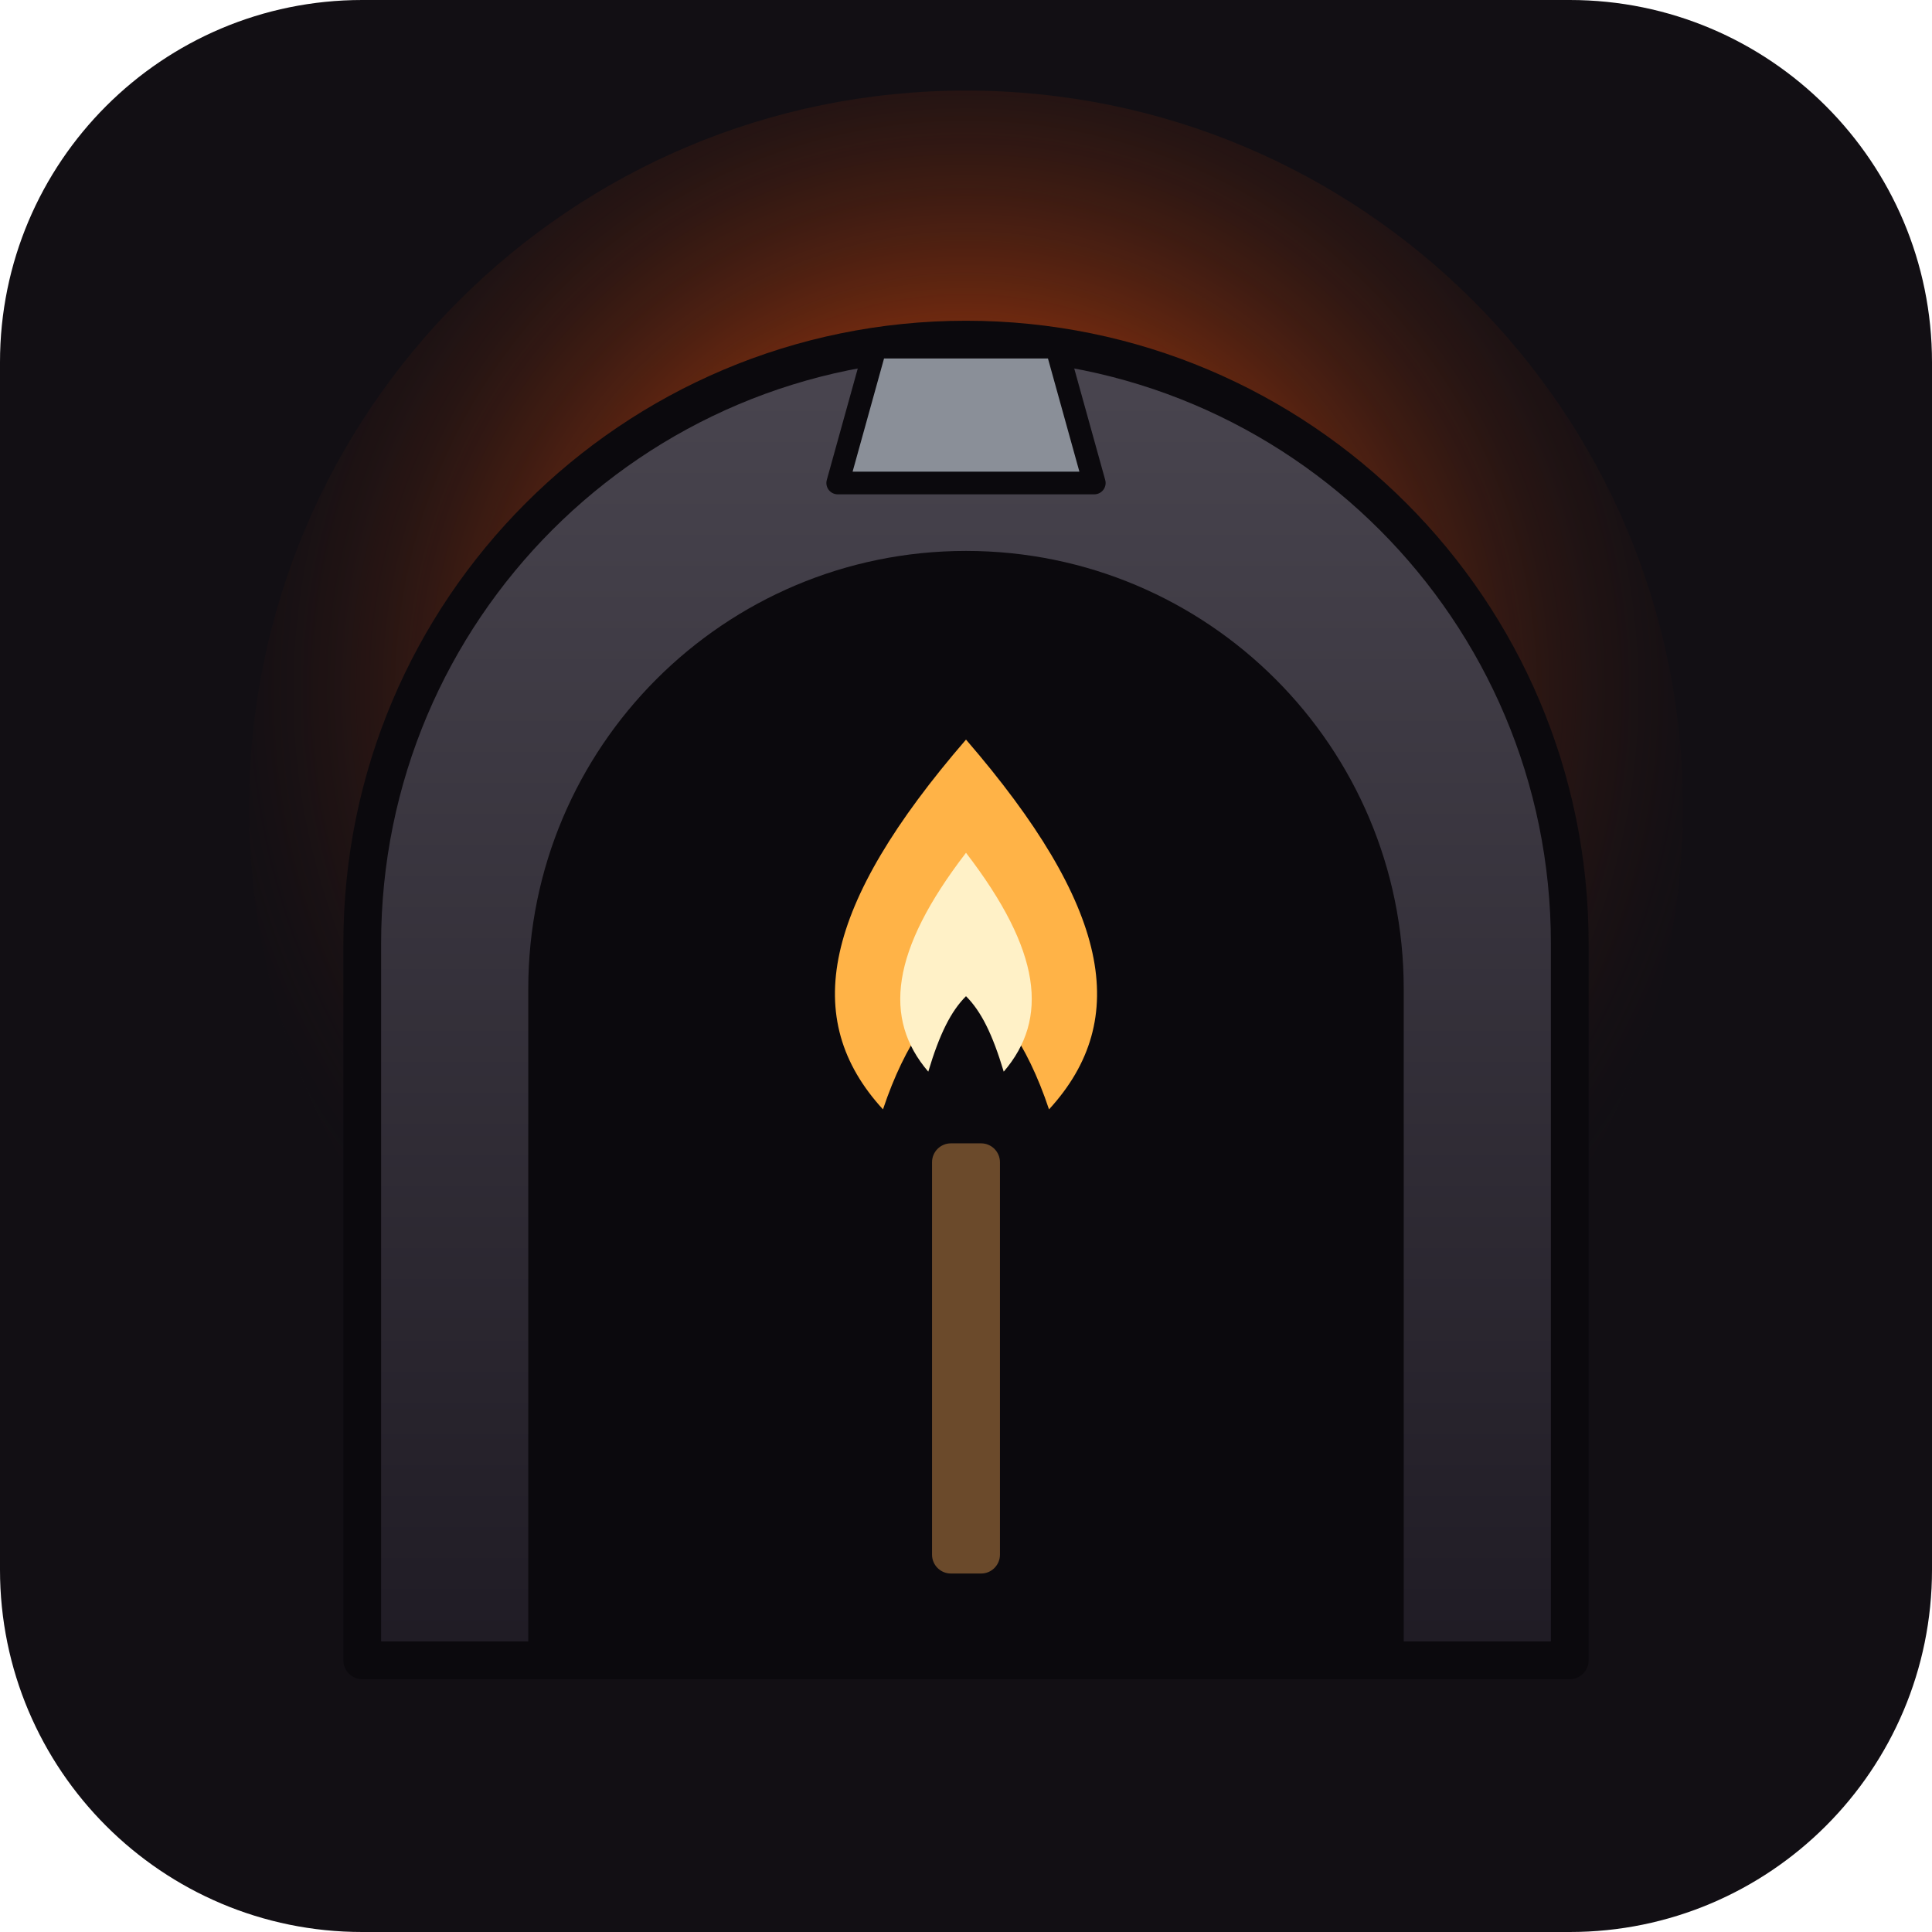
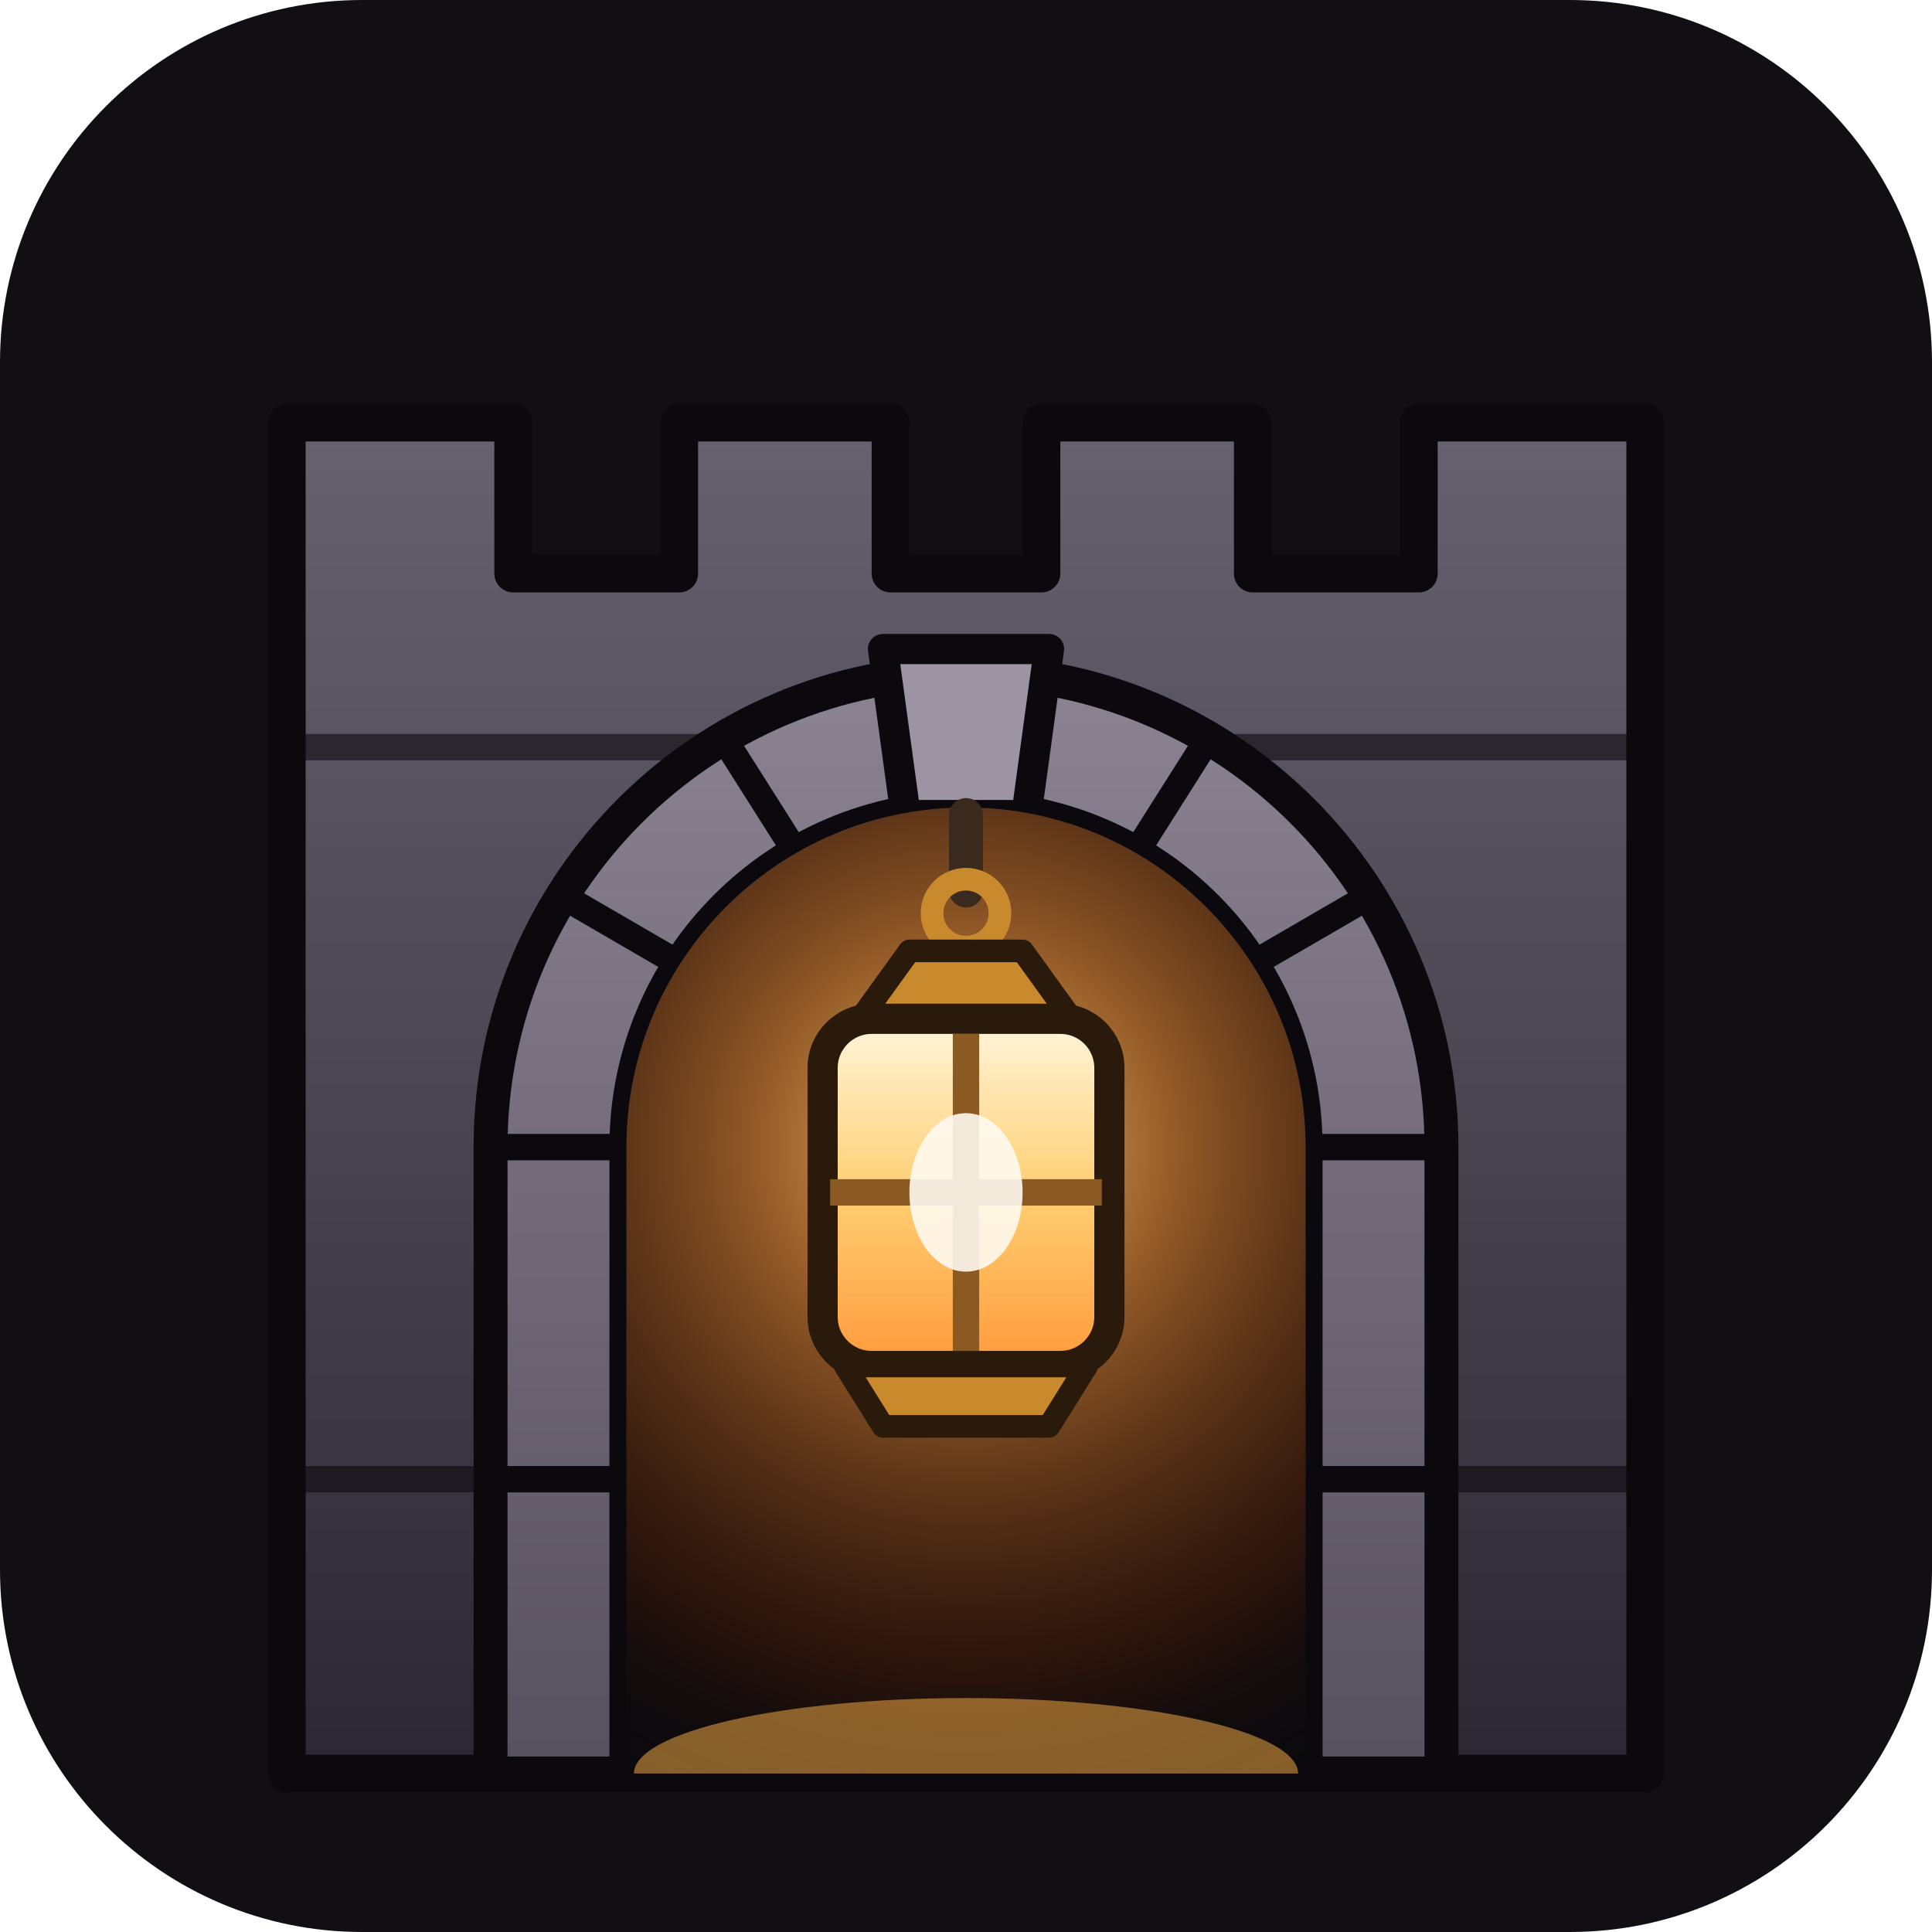
<svg xmlns="http://www.w3.org/2000/svg" viewBox="0 0 512 512" width="512" height="512">
  <defs>
-     <radialGradient id="glow" cx="50%" cy="42%" r="55%">
-       <stop offset="0%" stop-color="#ffb347" stop-opacity="0.95" />
-       <stop offset="45%" stop-color="#c2410c" stop-opacity="0.55" />
-       <stop offset="100%" stop-color="#120f14" stop-opacity="0" />
+     <linearGradient id="stone" x1="0" y1="0" x2="0" y2="1">
+       <stop offset="0" stop-color="#686170" />
+       <stop offset="0.55" stop-color="#48424f" />
+       <stop offset="1" stop-color="#2b2632" />
+     </linearGradient>
+     <linearGradient id="arch" x1="0" y1="0" x2="0" y2="1">
+       <stop offset="0" stop-color="#8b8292" />
+       <stop offset="1" stop-color="#57505e" />
+     </linearGradient>
+     <radialGradient id="glow" cx="256" cy="304" r="190" gradientUnits="userSpaceOnUse">
+       <stop offset="0" stop-color="#ffd27a" stop-opacity="0.95" />
+       <stop offset="0.3" stop-color="#ff9a3c" stop-opacity="0.55" />
+       <stop offset="0.75" stop-color="#7a2e08" stop-opacity="0.25" />
+       <stop offset="1" stop-color="#0b090d" stop-opacity="0" />
    </radialGradient>
-     <linearGradient id="stone" x1="0" y1="0" x2="0" y2="1">
-       <stop offset="0%" stop-color="#4a4650" />
-       <stop offset="100%" stop-color="#1f1b24" />
+     <linearGradient id="glass" x1="0" y1="0" x2="0" y2="1">
+       <stop offset="0" stop-color="#fff6dc" />
+       <stop offset="0.5" stop-color="#ffcf73" />
+       <stop offset="1" stop-color="#ff9a3c" />
    </linearGradient>
+     <clipPath id="doorway">
+       <path d="M166 470 V304 A90 90 0 0 1 346 304 V470 Z" />
+     </clipPath>
  </defs>
  <rect width="512" height="512" rx="96" fill="#120f14" />
-   <circle cx="256" cy="214" r="190" fill="url(#glow)" />
-   <path d="M96 440 V250 a160 160 0 0 1 320 0 V440 Z" fill="url(#stone)" stroke="#0b090d" stroke-width="10" stroke-linejoin="round" />
-   <path d="M140 440 V262 a116 116 0 0 1 232 0 V440 Z" fill="#0b090d" />
-   <rect x="244" y="300" width="24" height="120" rx="8" fill="#6b4a2b" stroke="#0b090d" stroke-width="6" />
-   <path d="M256 196 c-38 44 -44 74 -22 98 c6 -18 14 -28 22 -34 c8 6 16 16 22 34 c22 -24 16 -54 -22 -98 Z" fill="#ffb347" />
-   <path d="M256 226 c-20 26 -22 44 -10 58 c3 -10 6 -16 10 -20 c4 4 7 10 10 20 c12 -14 10 -32 -10 -58 Z" fill="#fff1c7" />
-   <path d="M232 92 h48 l10 36 h-68 Z" fill="#8a8f98" stroke="#0b090d" stroke-width="6" stroke-linejoin="round" />
+   <path fill="url(#stone)" stroke="#0b090d" stroke-width="10" stroke-linejoin="round" d="M76 470 V112 H136 V152 H180 V112 H236 V152 H276 V112 H332 V152 H376 V112 H436 V470 Z" />
+   <path fill="none" stroke="#0b090d" stroke-width="7" stroke-linecap="round" opacity="0.6" d="M76 198 H436 M76 392 H130 M382 392 H436" />
+   <path fill="url(#arch)" stroke="#0b090d" stroke-width="9" stroke-linejoin="round" d="M130 470 V304 A126 126 0 0 1 382 304 V470 H346 V304 A90 90 0 0 0 166 304 V470 Z" />
+   <path fill="none" stroke="#0b090d" stroke-width="7" stroke-linecap="round" d="M130 304 H166 M346 304 H382 M130 392 H166 M346 392 H382 M150 238 L181 256 M362 238 L331 256 M192 196 L211 226 M320 196 L301 226" />
+   <path d="M234 172 H278 L272 216 H240 Z" fill="#9c93a3" stroke="#0b090d" stroke-width="8" stroke-linejoin="round" />
+   <path d="M166 470 V304 A90 90 0 0 1 346 304 V470 Z" fill="#0b090d" />
+   <g clip-path="url(#doorway)">
+     <rect x="160" y="200" width="192" height="280" fill="url(#glow)" />
+     <ellipse cx="256" cy="470" rx="88" ry="20" fill="#ffb347" opacity="0.5" />
+   </g>
+   <path d="M256 216 V236" stroke="#3a2a1e" stroke-width="9" stroke-linecap="round" />
+   <circle cx="256" cy="242" r="9" fill="none" stroke="#c98a2e" stroke-width="6" />
+   <path d="M228 270 L241 252 H271 L284 270 Z" fill="#c98a2e" stroke="#2a1a0c" stroke-width="6" stroke-linejoin="round" />
+   <rect x="218" y="270" width="76" height="92" rx="13" fill="url(#glass)" stroke="#2a1a0c" stroke-width="8" />
+   <path d="M256 274 V358 M220 316 H292" stroke="#8a5a22" stroke-width="7" />
+   <ellipse cx="256" cy="316" rx="15" ry="21" fill="#fffaf0" opacity="0.9" />
+   <path d="M224 362 H288 L278 378 H234 Z" fill="#c98a2e" stroke="#2a1a0c" stroke-width="6" stroke-linejoin="round" />
</svg>
